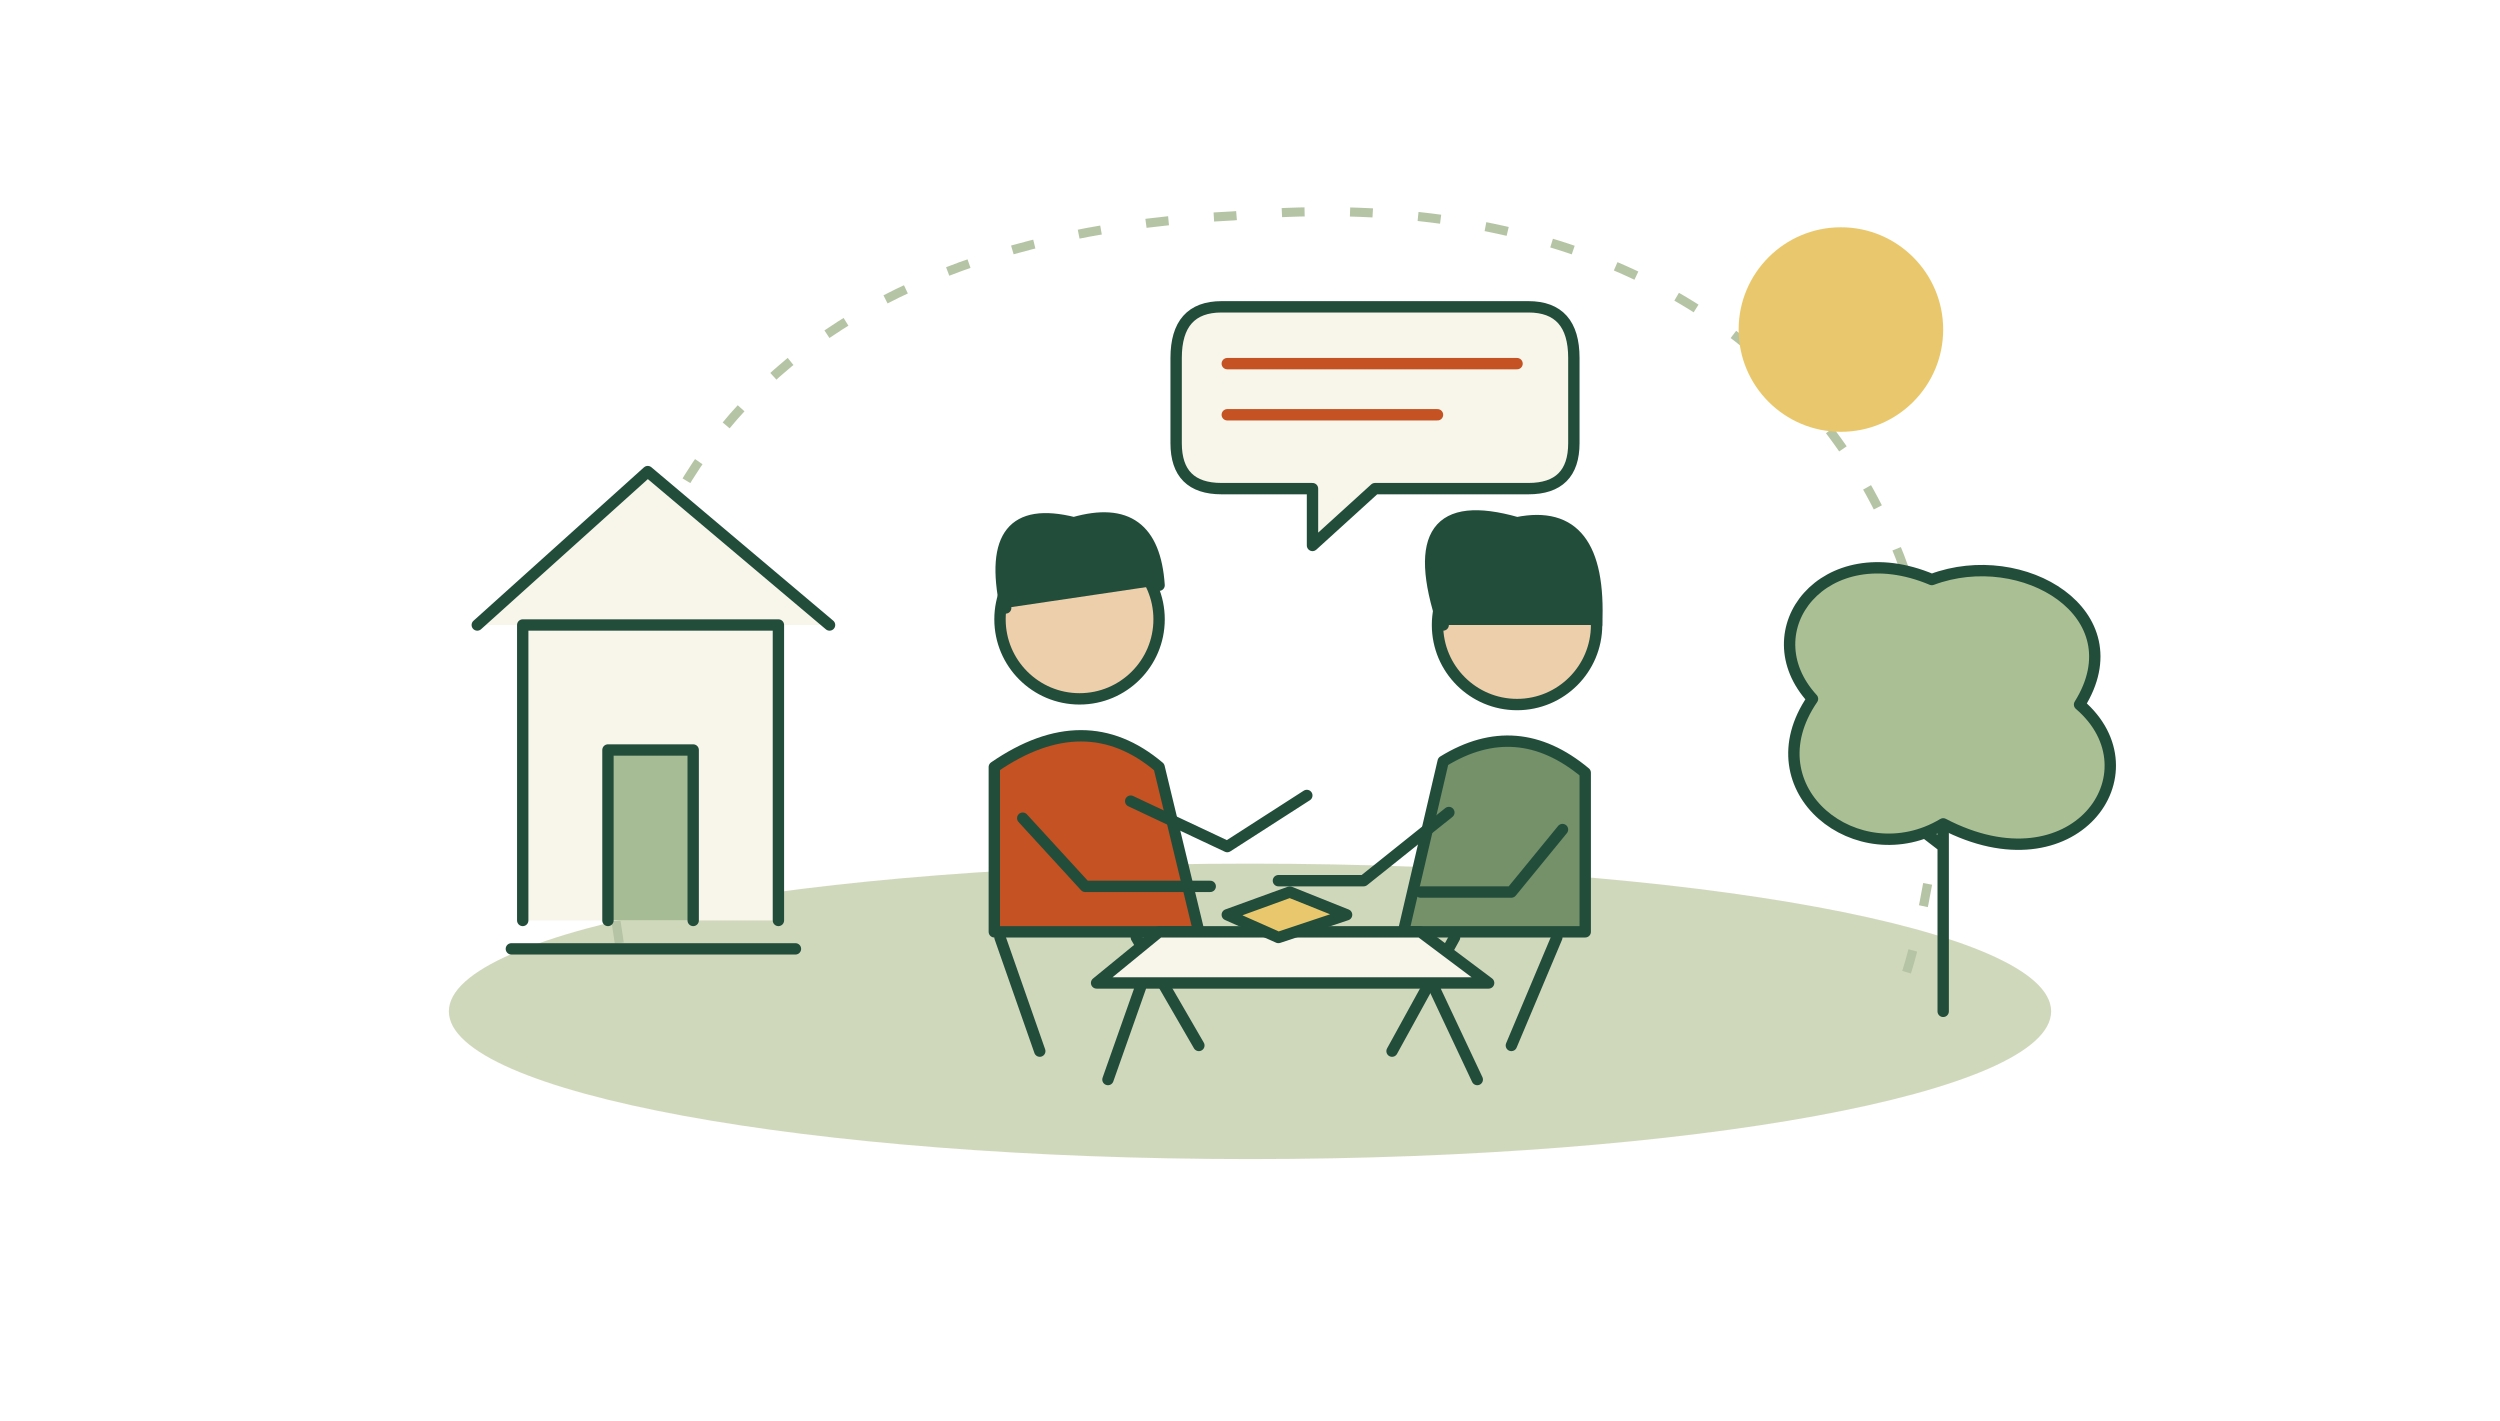
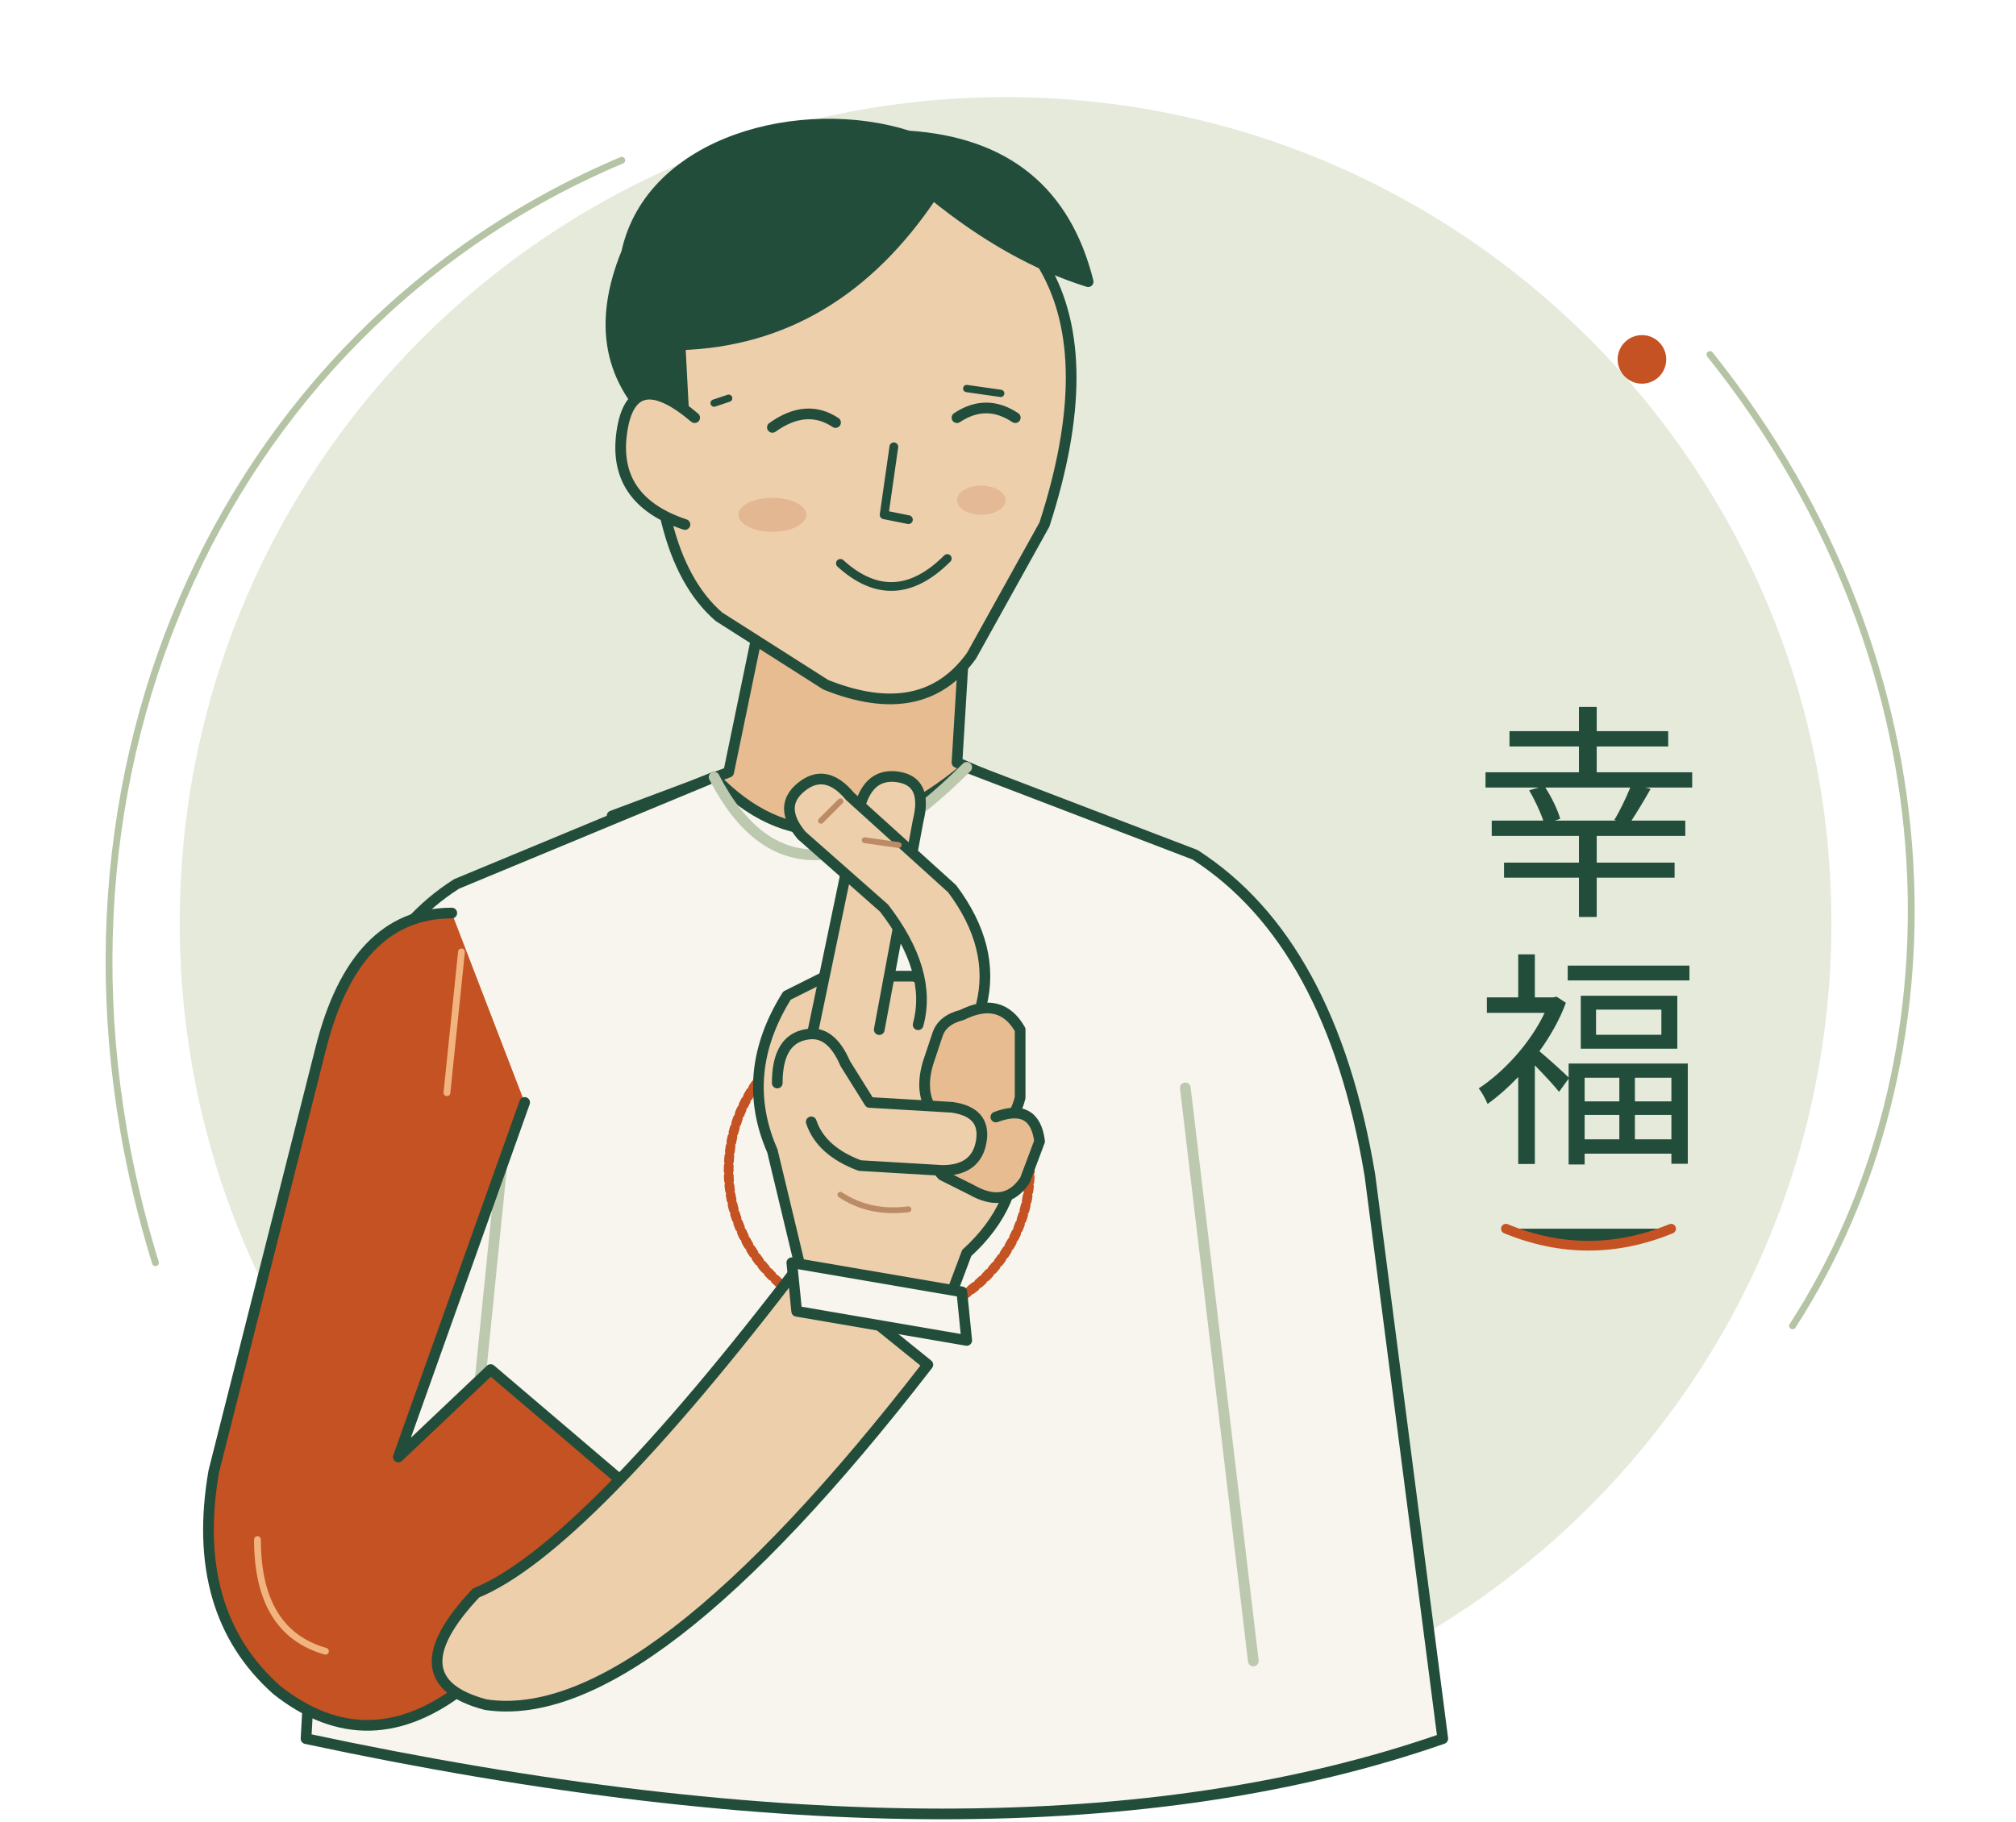
- <svg xmlns="http://www.w3.org/2000/svg" class="dhh-cover-art" viewBox="0 0 440 250" fill="none" aria-hidden="true">
-   <ellipse cx="220" cy="178" rx="141" ry="26" fill="#d0d8bc" />
-   <path d="M109 166C97 91 134 42 217 38C317 29 359 103 334 176" stroke="#b5c4a4" stroke-width="1.6" stroke-dasharray="4 8" class="dhh-cover-route" />
-   <g stroke="#234d3b" stroke-width="2" stroke-linecap="round" stroke-linejoin="round">
-     <path d="M92 162V110H137V162M84 110L114 83L146 110" fill="#f8f5eb" />
-     <path d="M107 162V132H122V162" fill="#a6bc94" />
-     <path d="M90 167H140" />
-     <circle cx="324" cy="58" r="18" fill="#e9c86d" stroke="none" />
-     <path d="M342 178V127M342 149L329 139" />
-     <path d="M340 102C321 94 308 111 319 123C308 139 327 154 342 145C365 157 380 136 366 124C376 108 356 96 340 102Z" fill="#aac094" />
-     <circle cx="190" cy="109" r="14" fill="#edcfac" />
-     <path d="M177 107Q173 88 189 92Q203 88 204 103" fill="#234d3b" />
-     <path d="M175 135Q191 124 204 135L211 164H175Z" fill="#c45222" />
-     <path d="M199 141L216 149L230 140M180 144L191 156L213 156M176 165L183 185M200 165L211 184" />
-     <circle cx="267" cy="110" r="14" fill="#edcfac" />
-     <path d="M254 110Q246 86 267 92Q282 89 281 110" fill="#234d3b" />
-     <path d="M254 134Q267 126 279 136L279 164H247Z" fill="#74916a" />
-     <path d="M255 143L240 155H225M275 146L266 157H250M256 165L245 185M274 165L266 184" />
-     <path d="M204 164H250L262 173H193ZM201 173L195 190M252 173L260 190" fill="#f8f5eb" />
-     <path d="M216 161L227 157L237 161L225 165Z" fill="#e9c86d" />
-     <g class="dhh-cover-bubble">
-       <path d="M215 54H269Q277 54 277 63V78Q277 86 269 86H242L231 96V86H215Q207 86 207 78V63Q207 54 215 54Z" fill="#f8f5eb" />
-       <path d="M216 64H267M216 73H253" stroke="#c45222" />
+ <svg xmlns="http://www.w3.org/2000/svg" class="dhh-cover-art dhh-sign-art" viewBox="55 25 415 375" fill="none" aria-hidden="true">
+   <circle cx="262" cy="215" r="170" fill="#e5eadb" />
+   <path d="M87 285C57 188 100 93 183 58" stroke="#b5c4a4" stroke-width="1.4" stroke-linecap="round" />
+   <path d="M407 98C459 163 459 244 424 298" stroke="#b5c4a4" stroke-width="1.4" stroke-linecap="round" />
+   <circle cx="393" cy="99" r="5" fill="#c45222" />
+   <g stroke="#234d3b" stroke-width="2.2" stroke-linecap="round" stroke-linejoin="round">
+     <path d="M211 155L205 184L181 193L186 218L277 229L284 196L252 182L254 149" fill="#e7bc91" />
+     <path d="M149 207L202 185Q224 208 254 183L301 201Q329 219 337 267L352 383Q263 414 118 383L125 255Q127 221 149 207Z" fill="#f7f5ed" />
+     <path d="M202 185Q219 218 254 183M160 248L149 357M299 249L313 367" stroke="#bcc9af" />
+     <path d="M190 100C188 56 251 47 270 80Q281 99 270 133L255 160Q245 174 225 166L203 152Q188 139 190 100Z" fill="#edcfac" />
+     <path d="M191 113Q175 99 184 77C189 54 220 46 242 53Q272 55 279 83Q263 78 247 65Q227 95 195 96L196 115" fill="#234d3b" />
+     <path d="M198 111Q185 100 183 114Q181 128 196 133" fill="#edcfac" />
+     <path d="M214 113Q221 108 227 112M252 111Q258 107 264 111" />
+     <path d="M239 117L237 131L242 132M228 141Q239 151 250 140" stroke-width="1.8" />
+     <path d="M202 108L205 107M254 105L261 106" stroke-width="1.5" />
+     <ellipse cx="214" cy="131" rx="7" ry="3.5" fill="#d79973" stroke="none" opacity=".45" />
+     <ellipse cx="257" cy="128" rx="5" ry="3" fill="#d79973" stroke="none" opacity=".4" />
+   </g>
+   <circle cx="236" cy="266" r="31" stroke="#b5c4a4" stroke-width="1.5" stroke-dasharray="2 7" />
+   <path class="dhh-sign-trace" d="M236 235A31 31 0 1 1 235.99 235" stroke="#c45222" stroke-width="2" stroke-linecap="round" pathLength="1" stroke-dasharray="1" stroke-dashoffset="0" />
+   <g stroke="#234d3b" stroke-width="2.2" stroke-linecap="round" stroke-linejoin="round">
+     <path d="M148 213Q128 213 121 241L99 328Q94 357 112 373Q131 388 151 372L183 330L156 307L137 325L163 252" fill="#c45222" />
+     <path d="M108 342Q108 361 122 365M150 221L147 250" stroke="#f1b47e" stroke-width="1.4" />
+     <path class="dhh-sign-arm" d="M153 353Q175 344 220 285L246 306Q188 381 155 376Q136 371 153 353Z" fill="#edcfac" />
+     <g class="dhh-sign-hand" transform="translate(236 235)">
+       <path d="M-16 52L-22 27Q-29 11-19-5L-11-9L7-9Q23-5 28 9L28 25Q29 38 18 48L15 56Z" fill="#edcfac" />
+       <path d="M-14 4L-4-44Q-2-51 4-50Q10-49 8-41L0 2" fill="#edcfac" />
+       <path d="M8 1Q11-10 1-23L-16-38Q-21-44-16-48Q-11-52-6-46L15-27Q24-15 21-3" fill="#edcfac" />
+       <path d="M-3-37L4-36M-12-41L-8-45" stroke="#bc8b66" stroke-width="1.2" />
+       <path d="M17-1Q25-5 29 2L29 16Q27 24 20 22L12 20Q8 16 10 9L12 3Q13 0 17-1Z" fill="#e7bc91" />
+       <path d="M24 20Q32 17 33 25L30 33Q26 39 19 35L13 32Q10 29 13 24L16 21" fill="#e7bc91" />
+       <path d="M-21 13Q-21 4-15 3Q-10 2-7 9L-2 17L15 18Q22 19 21 25Q20 31 13 31L-4 30Q-12 27-14 21" fill="#edcfac" />
+       <path d="M-8 36Q-2 40 6 39" stroke="#bc8b66" stroke-width="1.2" />
+       <path d="M-18 50L17 56L18 66L-17 60Z" fill="#f7f5ed" />
    </g>
  </g>
+   <g class="dhh-sign-word" fill="#234d3b" text-anchor="middle">
+     <text x="382" y="210" font-family="Portfolio Yuanti SC, sans-serif" font-size="47">幸</text>
+     <text x="382" y="261" font-family="Portfolio Yuanti SC, sans-serif" font-size="47">福</text>
+     <path d="M365 278Q382 285 399 278" stroke="#c45222" stroke-width="2" stroke-linecap="round" />
+   </g>
</svg>
